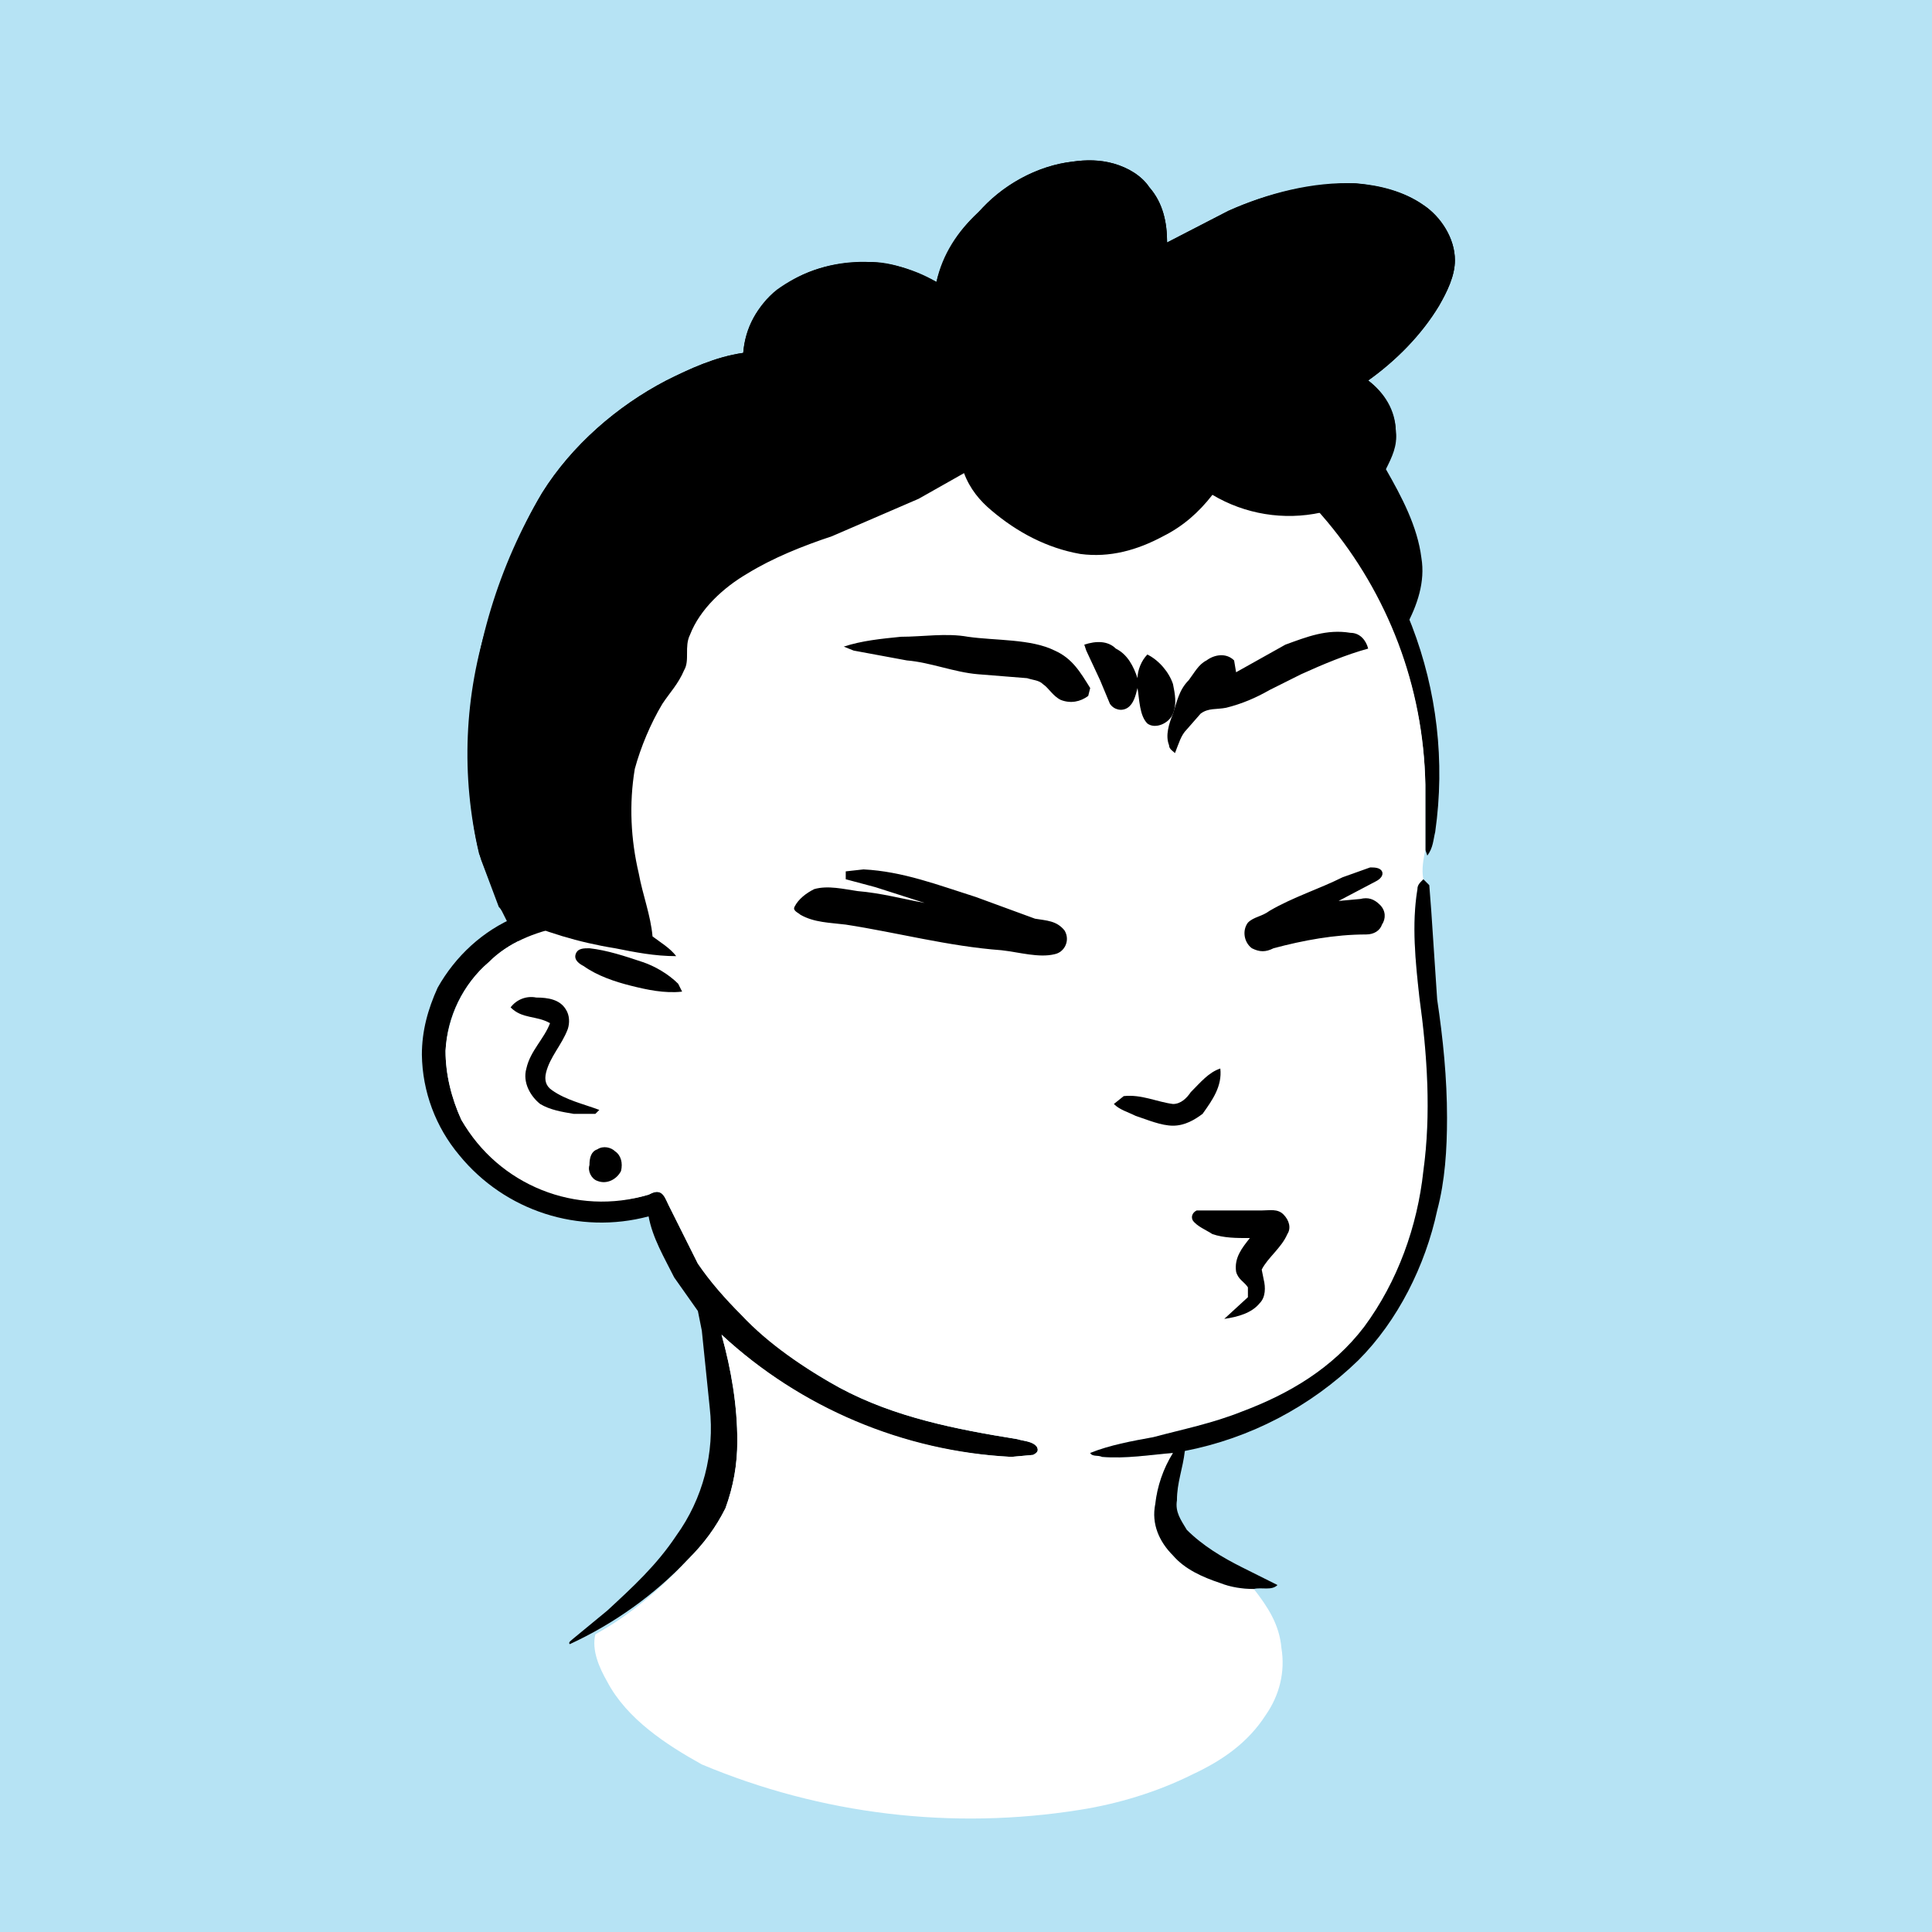
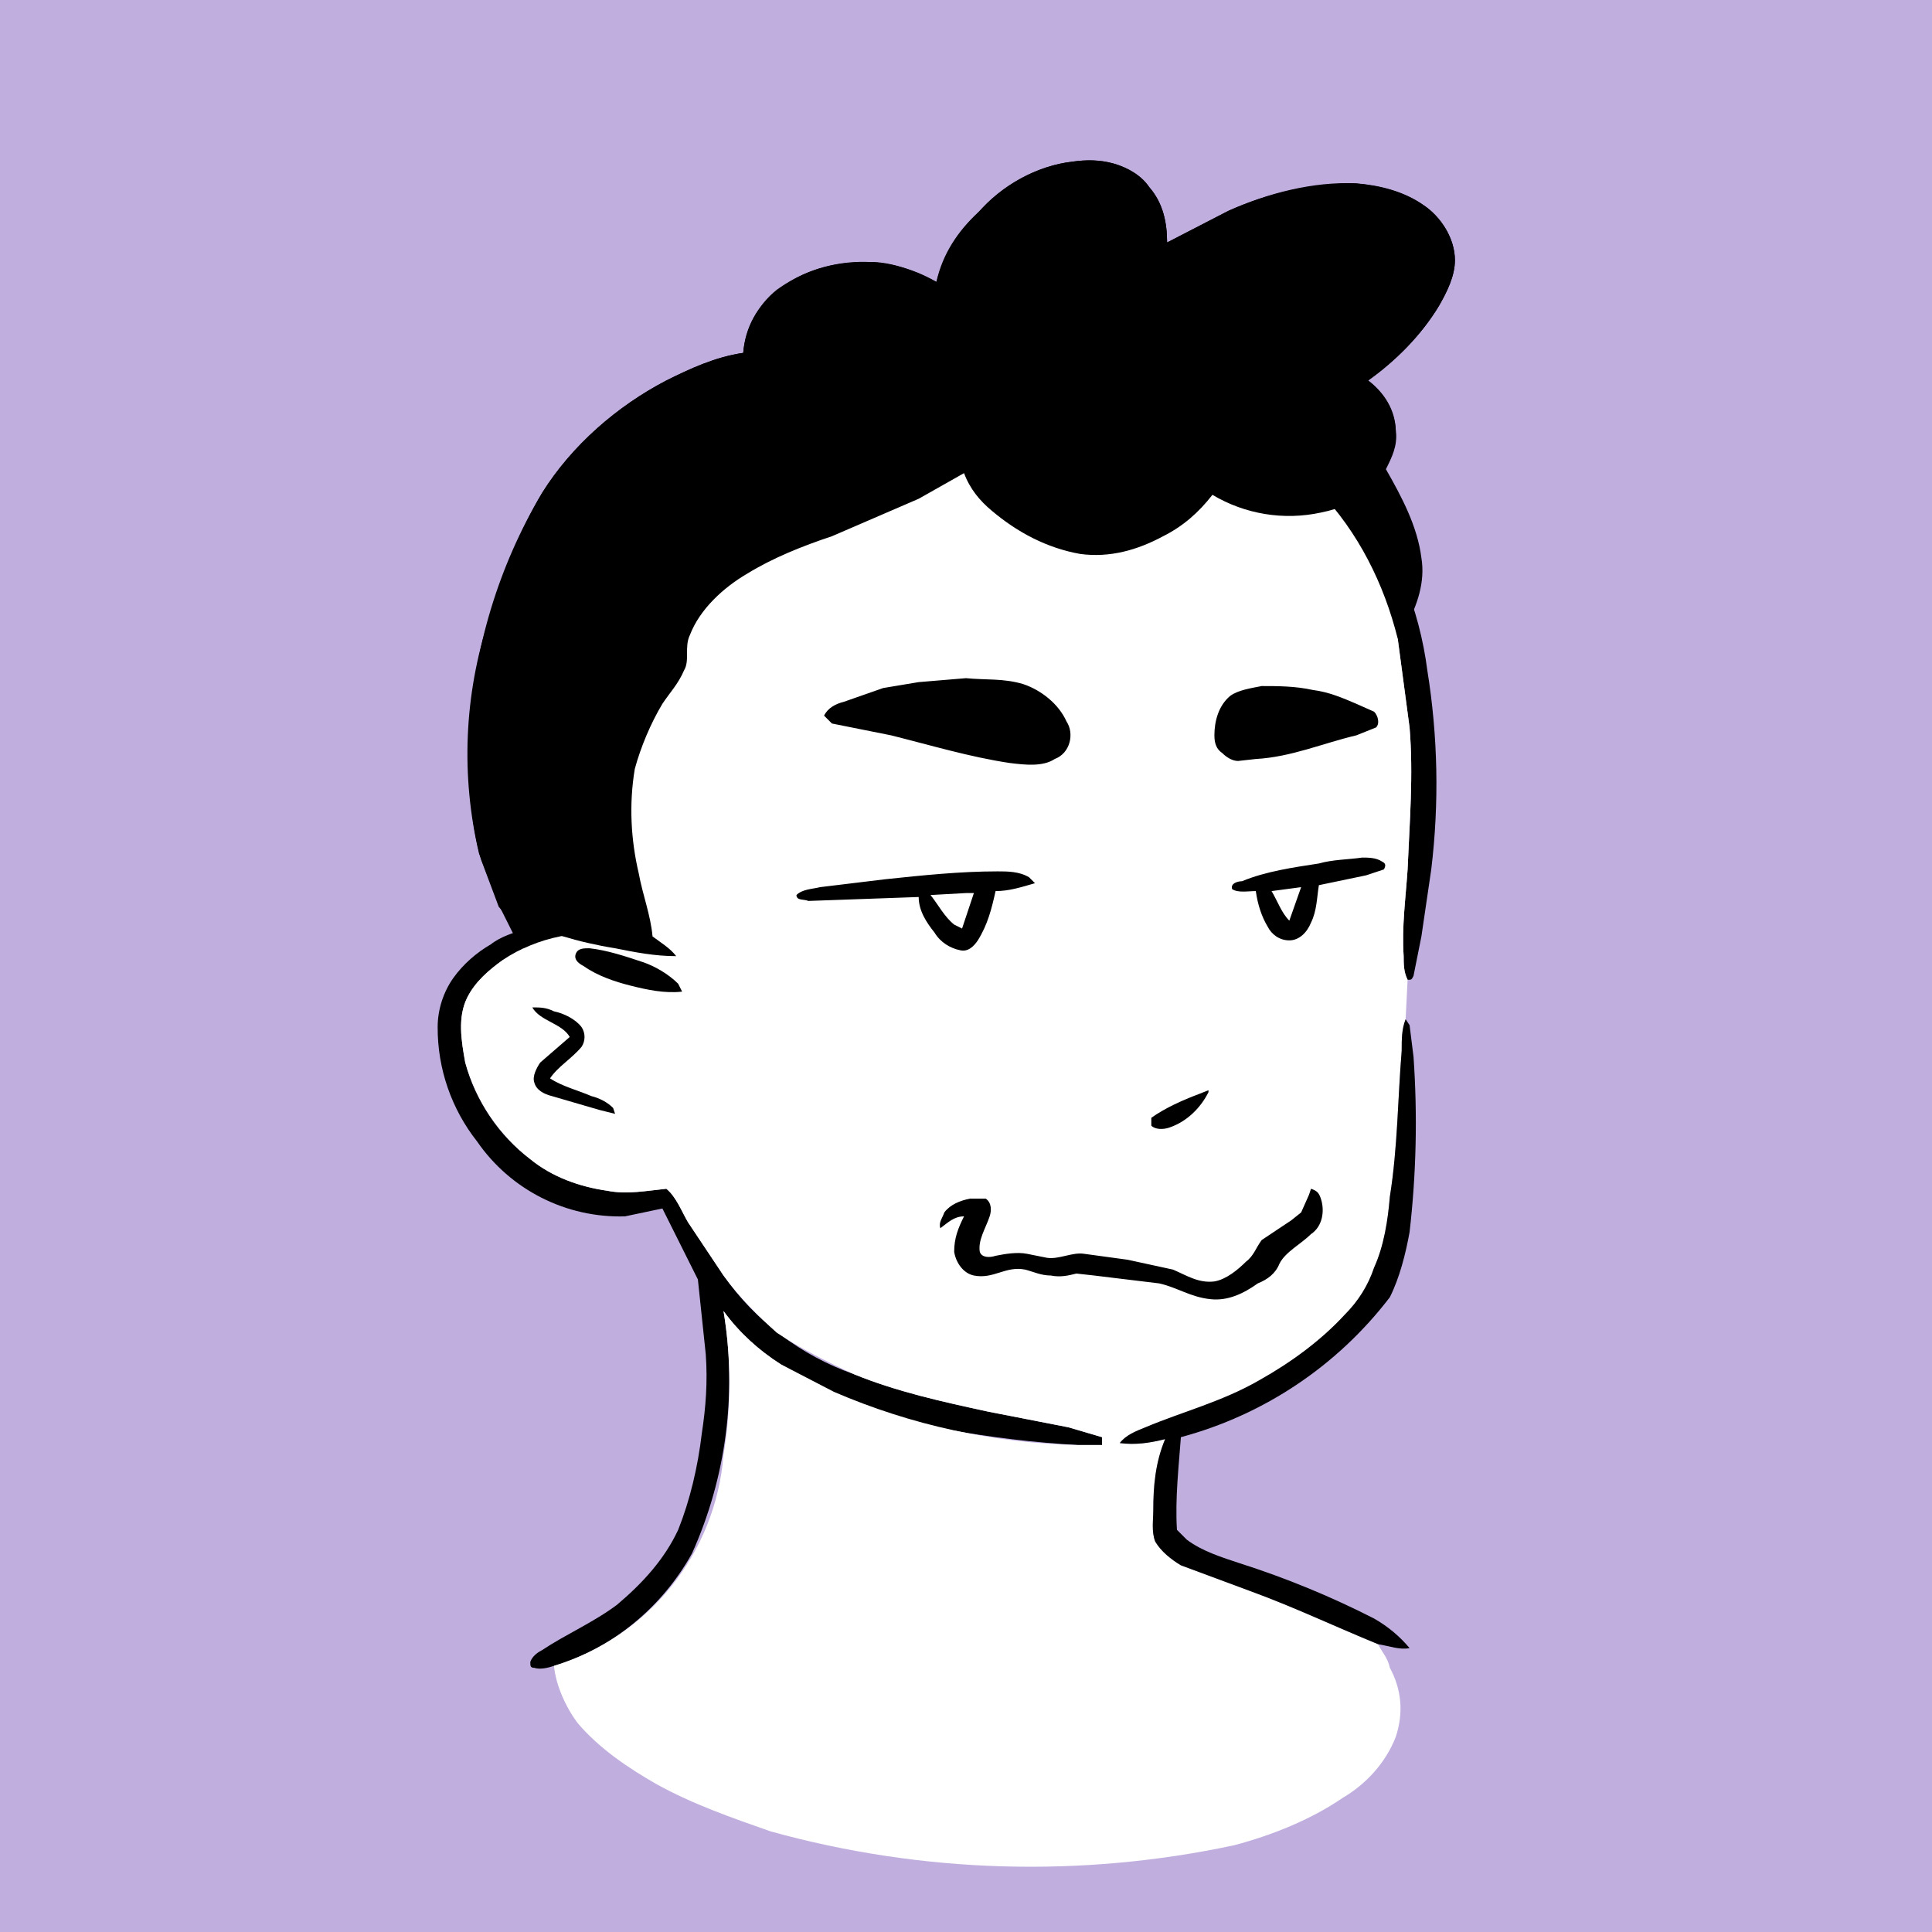
<svg xmlns="http://www.w3.org/2000/svg" viewBox="0 0 980 980" fill="none" shape-rendering="auto">
  <mask id="viewboxMask">
    <rect width="980" height="980" rx="0" ry="0" x="0" y="0" fill="#fff" />
  </mask>
  <g mask="url(#viewboxMask)">
-     <rect fill="#b6e3f4" width="980" height="980" x="0" y="0" />
+     <rect fill="#c0aede" width="980" height="980" x="0" y="0" />
    <g transform="translate(10 -60)">
      <path d="M534 142c7-1 14-1 21 1s14 6 18 12c7 8 9 18 9 28l31-16c20-9 43-15 65-14 12 1 24 4 34 11 9 6 16 17 16 28 0 8-4 16-8 23-9 15-22 28-36 38 8 6 14 15 14 26 1 7-2 13-5 19 8 14 16 29 18 45 2 12-2 24-8 35-6 10-15 18-26 21-2 0-3-2-4-4l-4-18c-4-19-9-37-15-56-9 1-17 1-26-1-8-2-16-4-23-9a85 85 0 0 1-62 30c-14 0-29-7-41-15-10-7-19-14-23-26l-25 14-41 17-33 14c-10 4-19 10-27 18-6 6-11 13-14 21l-1 13c-3 8-7 13-11 20-8 10-13 23-15 36-3 16-2 34 2 50 2 11 6 21 7 32 4 3 9 6 12 10l-17-1-13-3-2 2c9 3 19 5 27 11 3 3 6 5 8 9-8 0-15 0-22-2-9-2-17-4-25-8-4 2-8 7-13 7-6-2-10-8-14-12-5-4-9-10-12-15l-7-14-10-26a220 220 0 0 1 5-119c7-22 15-44 27-64 15-24 38-44 63-57 12-6 25-12 39-14 1-12 7-24 17-32a74 74 0 0 1 81-4c4-15 12-27 23-37 12-13 29-22 46-24Z" fill="#000000" />
-       <path d="M486 236c57-2 115 18 159 56a209 209 0 0 1 73 190c-1 4-1 8-4 12l-1-3v-33a215 215 0 0 0-172-206 235 235 0 0 0-270 153c-12 37-14 78-6 116 6-2 12-2 17-2 2 1 5 1 6 3s0 3-1 4l-12 4c-14 3-27 8-37 18a63 63 0 0 0-22 45c0 12 3 24 8 35 8 13 19 24 33 31 18 10 41 13 62 7 2-1 4-2 6-1s3 4 4 6l15 30a215 215 0 0 0 72 63c28 15 59 21 90 26 3 1 8 1 10 4 1 2 0 3-2 4l-11 1a231 231 0 0 1-147-62c5 18 8 36 8 54 0 12-2 23-6 34-5 10-11 18-19 26a196 196 0 0 1-60 43c-1-1 1-2 2-3l17-14c13-12 25-23 35-38a93 93 0 0 0 17-65l-4-39-2-10-12-17c-5-10-11-20-13-31a93 93 0 0 1-96-31 81 81 0 0 1-19-51c0-12 3-23 8-34 9-16 23-29 40-36-8-31-8-62-3-93 8-40 26-77 51-108 45-54 115-87 186-88Z" fill="#000" />
-       <path d="M541 252a214 214 0 0 1 172 206v33c-1 5-2 10-1 15-2 2-3 3-3 5-3 18-1 37 1 55 4 29 6 59 2 88-3 28-13 56-30 79-16 21-38 34-62 43-15 6-30 9-45 13-11 2-22 4-32 8 1 2 4 1 6 2 12 1 24-1 36-2-5 8-8 17-9 26-2 10 2 19 9 26 6 7 15 11 24 14 5 2 11 3 17 3 7 9 13 18 14 30 2 12-1 24-8 34-9 14-22 23-37 30-18 9-38 15-57 18a352 352 0 0 1-192-23c-18-10-38-23-48-42-4-7-8-16-6-24 18-10 33-23 47-38 8-8 14-16 19-26 4-11 6-22 6-34 0-18-3-36-8-54a235 235 0 0 0 147 62l11-1c2-1 3-2 2-4-2-3-7-3-10-4-31-5-62-11-90-26-18-10-36-22-50-37-8-8-16-17-22-26l-15-30c-1-2-2-5-4-6s-4 0-6 1a82 82 0 0 1-95-38c-5-11-8-23-8-35 1-17 9-34 22-45 10-10 23-15 37-18l12-4c1-1 2-2 1-4s-4-2-6-3c-5 0-11 0-17 2-8-38-6-79 6-116a236 236 0 0 1 270-153Z" fill="#ffffff" />
-       <path d="m712 506 3 3 1 13 3 45c3 20 5 40 5 60 0 16-1 32-5 47-6 28-20 56-40 76a174 174 0 0 1-88 46c-1 9-4 16-4 25-1 6 2 10 5 15 8 8 18 14 28 19l18 9c-3 3-8 1-12 2-6 0-12-1-17-3-9-3-18-7-24-14-7-7-11-16-9-26 1-9 4-18 9-26-12 1-24 3-36 2-2-1-5 0-6-2 10-4 21-6 32-8 15-4 30-7 45-13 24-9 46-22 62-43 17-23 27-51 30-79 4-29 2-59-2-88-2-18-4-37-1-55 0-2 1-3 3-5ZM262 566c6 0 12 1 15 6 2 3 2 7 1 10-3 8-9 14-11 22-1 4 0 7 3 9 7 5 16 7 24 10l-2 2h-11c-6-1-12-2-17-5-5-4-9-11-7-18 2-9 9-15 12-23-7-4-14-2-20-8 3-4 8-6 13-5Z" fill="#000" />
-       <path d="M685 500c2 0 5 0 6 2s-1 4-3 5l-19 10 11-1c4-1 7 0 10 3s3 7 1 10c-1 3-4 5-8 5-16 0-32 3-47 7-4 2-7 2-11 0-4-3-5-9-2-13 3-3 7-3 11-6 12-7 25-11 37-17l14-5ZM428 501c20 1 38 8 57 14l30 11c6 1 11 1 15 6 3 5 0 11-5 12-8 2-18-1-27-2-27-2-53-9-79-13-8-1-16-1-23-5-1-1-4-2-3-4 2-4 6-7 10-9 7-2 15 0 22 1 12 1 23 4 34 6l-25-8-15-4v-4l9-1Z" fill="#000000" />
-       <g fill="#000000">
-         <path d="M675 381c5 0 8 4 9 8-11 3-23 8-34 13l-16 8c-7 4-14 7-22 9-5 1-9 0-13 3l-7 8c-3 3-4 7-6 12-1-1-3-2-3-4-2-5 0-11 2-16 2-6 3-12 8-17 3-4 5-8 9-10 4-3 10-4 14 0l1 6 25-14c11-4 21-8 33-6ZM481 383c14 2 32 1 44 7 9 4 13 11 18 19l-1 4c-4 3-9 4-14 2-4-2-6-6-9-8-2-2-5-2-8-3l-25-2c-12-1-24-6-36-7l-27-5-5-2c9-3 19-4 29-5 11 0 23-2 34 0Z" />
-         <path d="M540 387c6-2 12-2 16 2 6 3 9 9 11 15 0-4 2-9 5-12 6 3 11 9 13 15 1 5 2 10 0 15s-9 8-13 5c-4-4-4-12-5-18-1 4-2 8-5 10s-7 1-9-2l-5-12-7-15-1-3Z" />
-       </g>
-       <path d="M293 643c3-2 7-1 9 1 3 2 4 6 3 10-2 4-7 7-12 5-3-1-5-5-4-8 0-4 1-7 4-8Z" fill="#000000" />
-       <path d="M609 602c1 9-4 16-9 23-4 3-9 6-15 6s-13-3-19-5c-4-2-8-3-11-6l5-4c9-1 17 3 25 4 4 0 7-3 9-6 5-5 9-10 15-12Z" fill="#000000" />
-       <path d="M597 674h33c4 0 8-1 11 2s4 7 2 10c-3 7-10 12-13 18l1 5c1 4 1 9-2 12-4 5-11 7-18 8l12-11v-5c-2-3-5-4-6-8-1-7 3-12 7-17-7 0-13 0-19-2-3-2-8-4-10-7-1-2 0-4 2-5Z" fill="#000000" />
+       <path d="M495 234c28 1 56 6 84 15a201 201 0 0 1 100 65c19 25 31 55 35 86a361 361 0 0 1 2 101l-5 34-4 20c-1 2-1 2-3 2-2-4-2-8-2-12-1-15 1-29 2-44 1-24 3-48 1-72l-6-45c-7-28-20-54-40-75-18-18-40-33-63-43-22-9-44-15-67-19-18-3-36-4-54-4a277 277 0 0 0-128 29c-13 9-25 20-35 32a276 276 0 0 0-55 139c-1 24 0 47 8 70l7 15 12 1 1 3c-3 2-7 2-11 3-10 2-20 6-29 12-7 5-14 11-18 19-5 10-3 22-1 33 5 19 17 37 33 49 11 9 25 14 39 16 10 2 20 0 30-1 5 4 8 12 11 17l18 27a136 136 0 0 0 66 50c22 9 45 14 68 19l41 8 17 5v4h-12a535 535 0 0 1-67-8 255 255 0 0 1-84-33c-11-7-21-16-29-27a214 214 0 0 1-16 123c-15 27-40 48-70 57-3 1-7 2-10 1-2 0-2-1-2-3 1-3 4-5 6-6 12-8 26-14 38-23 13-11 24-23 31-38 6-15 10-32 12-49 2-13 3-26 2-40l-4-38-18-36-19 4a88 88 0 0 1-75-38 93 93 0 0 1-20-58c0-9 3-18 8-25s12-13 19-17c5-4 12-6 18-8l-9-24c-5-22-5-45-2-67a292 292 0 0 1 63-149c9-10 18-19 29-26 7-4 14-5 20-9 43-19 90-25 137-22Z" fill="#000" />
+       <path d="M475 243a276 276 0 0 1 121 23c23 10 45 25 63 43 20 21 33 47 40 75l6 45c2 24 0 48-1 72-1 15-3 29-2 44 0 4 0 8 2 12l-1 20c-2 5-2 10-2 16-2 24-2 49-6 74-1 12-3 25-8 36-3 9-8 17-15 24-12 13-27 24-43 33-19 11-39 16-58 24-5 2-10 4-13 8 8 1 15 0 23-2-5 12-6 24-6 36 0 5-1 11 1 16 3 5 8 9 13 12l35 13c22 8 43 18 65 27 2 4 5 7 6 12 6 11 7 23 3 35-5 13-15 24-27 31-16 11-36 19-55 24a494 494 0 0 1-235-7c-20-7-40-14-58-24-14-8-29-18-40-31-6-8-11-19-12-29a122 122 0 0 0 86-107c4-24 4-49 0-73 8 11 18 20 29 27l27 14a331 331 0 0 0 124 27h12v-4l-17-5-41-8c-23-5-46-10-68-19-13-6-27-13-39-21-10-9-19-18-27-29l-18-27c-3-5-6-13-11-17-10 1-20 3-30 1-14-2-28-7-39-16a94 94 0 0 1-33-49c-2-11-4-23 1-33 4-8 11-14 18-19 9-6 19-10 29-12 4-1 8-1 11-3l-1-3-12-1-7-15c-8-23-9-46-7-70a276 276 0 0 1 54-139c10-12 22-23 35-32a277 277 0 0 1 128-30Z" fill="#ffffff" />
+       <path d="M260 571c4 0 7 0 11 2 5 1 11 4 14 8 2 3 2 7 0 10-5 6-12 10-16 16 6 4 14 6 21 9 4 1 8 3 11 6l1 3-8-2-24-7c-4-1-8-3-9-7-1-3 1-7 3-10l15-13c-4-7-15-8-19-15ZM703 577l2 3 2 16a483 483 0 0 1-2 89c-2 11-5 23-10 33a198 198 0 0 1-106 71c-1 14-3 31-2 47l5 5c8 6 18 9 27 12a451 451 0 0 1 68 28c7 4 13 9 18 15-5 1-10-1-16-2-22-9-43-19-65-27l-35-13c-5-3-10-7-13-12-2-5-1-11-1-16 0-12 1-24 6-36-8 2-15 3-23 2 3-4 8-6 13-8 19-8 39-13 58-24 16-9 31-20 43-33 7-7 12-15 15-24 5-11 7-24 8-36 4-25 4-50 6-74 0-6 0-11 2-16Z" fill="#000" />
+       <path d="M681 495c3 0 7 0 10 2 2 1 2 2 1 4l-9 3-24 5c-1 6-1 13-4 19-2 5-6 9-11 9s-9-3-11-7c-3-5-5-11-6-18-4 0-9 1-12-1-1-3 3-4 5-4 12-5 26-7 39-9 7-2 15-2 22-3ZM496 502c5 0 11 0 16 3l3 3c-7 2-13 4-20 4-2 9-4 17-9 25-2 3-5 6-9 5-5-1-10-4-13-9-4-5-8-11-8-18l-56 2c-2-1-6 0-6-3 3-3 8-3 12-4l33-4c19-2 38-4 57-4Z" fill="#000000" />
+       <path d="m650 510-6 17c-4-4-6-10-9-15l15-2ZM484 513l-6 18-4-2c-5-4-8-10-12-15l18-1h4Z" fill="#fff" />
+       <path d="M480 404c10 1 19 0 29 3 9 3 18 10 22 19 4 6 2 16-6 19-6 4-15 3-23 2-20-3-40-9-60-14l-20-4-10-2-4-4c2-4 6-6 10-7l20-7 18-3 24-2ZM656 410c8 1 15 4 22 7l9 4c2 2 3 6 1 8l-10 4c-17 4-33 11-51 12l-9 1c-3 0-6-2-8-4-3-2-4-5-4-9 0-7 2-15 8-20 4-3 11-4 16-5 8 0 17 0 26 2Z" fill="#000000" />
+       <path d="M603 613v1c-4 8-11 15-20 18-3 1-7 1-9-1v-4c7-5 16-9 24-12l5-2Z" fill="#000000" />
+       <path d="M655 663c3 1 4 2 5 5 2 6 1 14-5 18-5 5-13 9-16 15-2 5-6 8-11 10-7 5-15 9-24 8-10-1-17-6-26-8l-33-4-9-1c-4 1-8 2-13 1-5 0-9-2-13-3-10-2-16 5-26 3-5-1-9-6-10-12 0-7 2-12 5-18-5 0-8 3-12 6-1-3 1-5 2-8 3-4 8-6 13-7h8c3 2 3 6 2 9-2 6-6 12-5 18 1 3 5 3 8 2 5-1 11-2 16-1l10 2c6 1 13-3 19-2l22 3 23 5c7 3 13 7 21 6 6-1 12-6 16-10 4-3 5-7 8-11l15-10 5-4 4-9 1-3Z" fill="#000000" />
      <path d="M534 142c7-1 14-1 21 1s14 6 18 12c7 8 9 18 9 28l31-16c20-9 42-14 64-14 12 1 25 4 35 11 9 6 16 17 16 28 0 8-4 16-8 23-9 15-22 28-36 38 9 7 15 18 14 30-1 8-6 17-11 23-7 8-17 12-27 14a76 76 0 0 1-55-9c-7 9-15 16-25 21-13 7-27 11-42 9-17-3-32-11-45-22-6-5-11-11-14-19l-23 13-44 19c-15 5-30 11-43 19-12 7-24 18-29 31-3 6 0 13-3 18-3 7-7 11-11 17-6 10-11 22-14 33-3 18-2 36 2 53 2 11 6 21 7 32 4 3 9 6 12 10-11 0-21-2-31-4a206 206 0 0 1-53-16c-3 0-4-3-6-5l-9-24c-6-21-6-42-6-64a265 265 0 0 1 37-122c15-24 38-44 63-57 12-6 25-12 39-14 1-13 7-24 18-32 12-10 28-14 43-14 13-1 25 4 37 10 3-14 11-26 21-35 12-14 30-24 48-26ZM289 541c9 1 18 4 27 7 6 2 13 6 18 11l2 4c-9 1-18-1-26-3s-17-5-24-10c-2-1-5-3-4-6s4-3 7-3Z" fill="#000000" />
    </g>
    <g transform="translate(10 -60)" />
  </g>
</svg>
